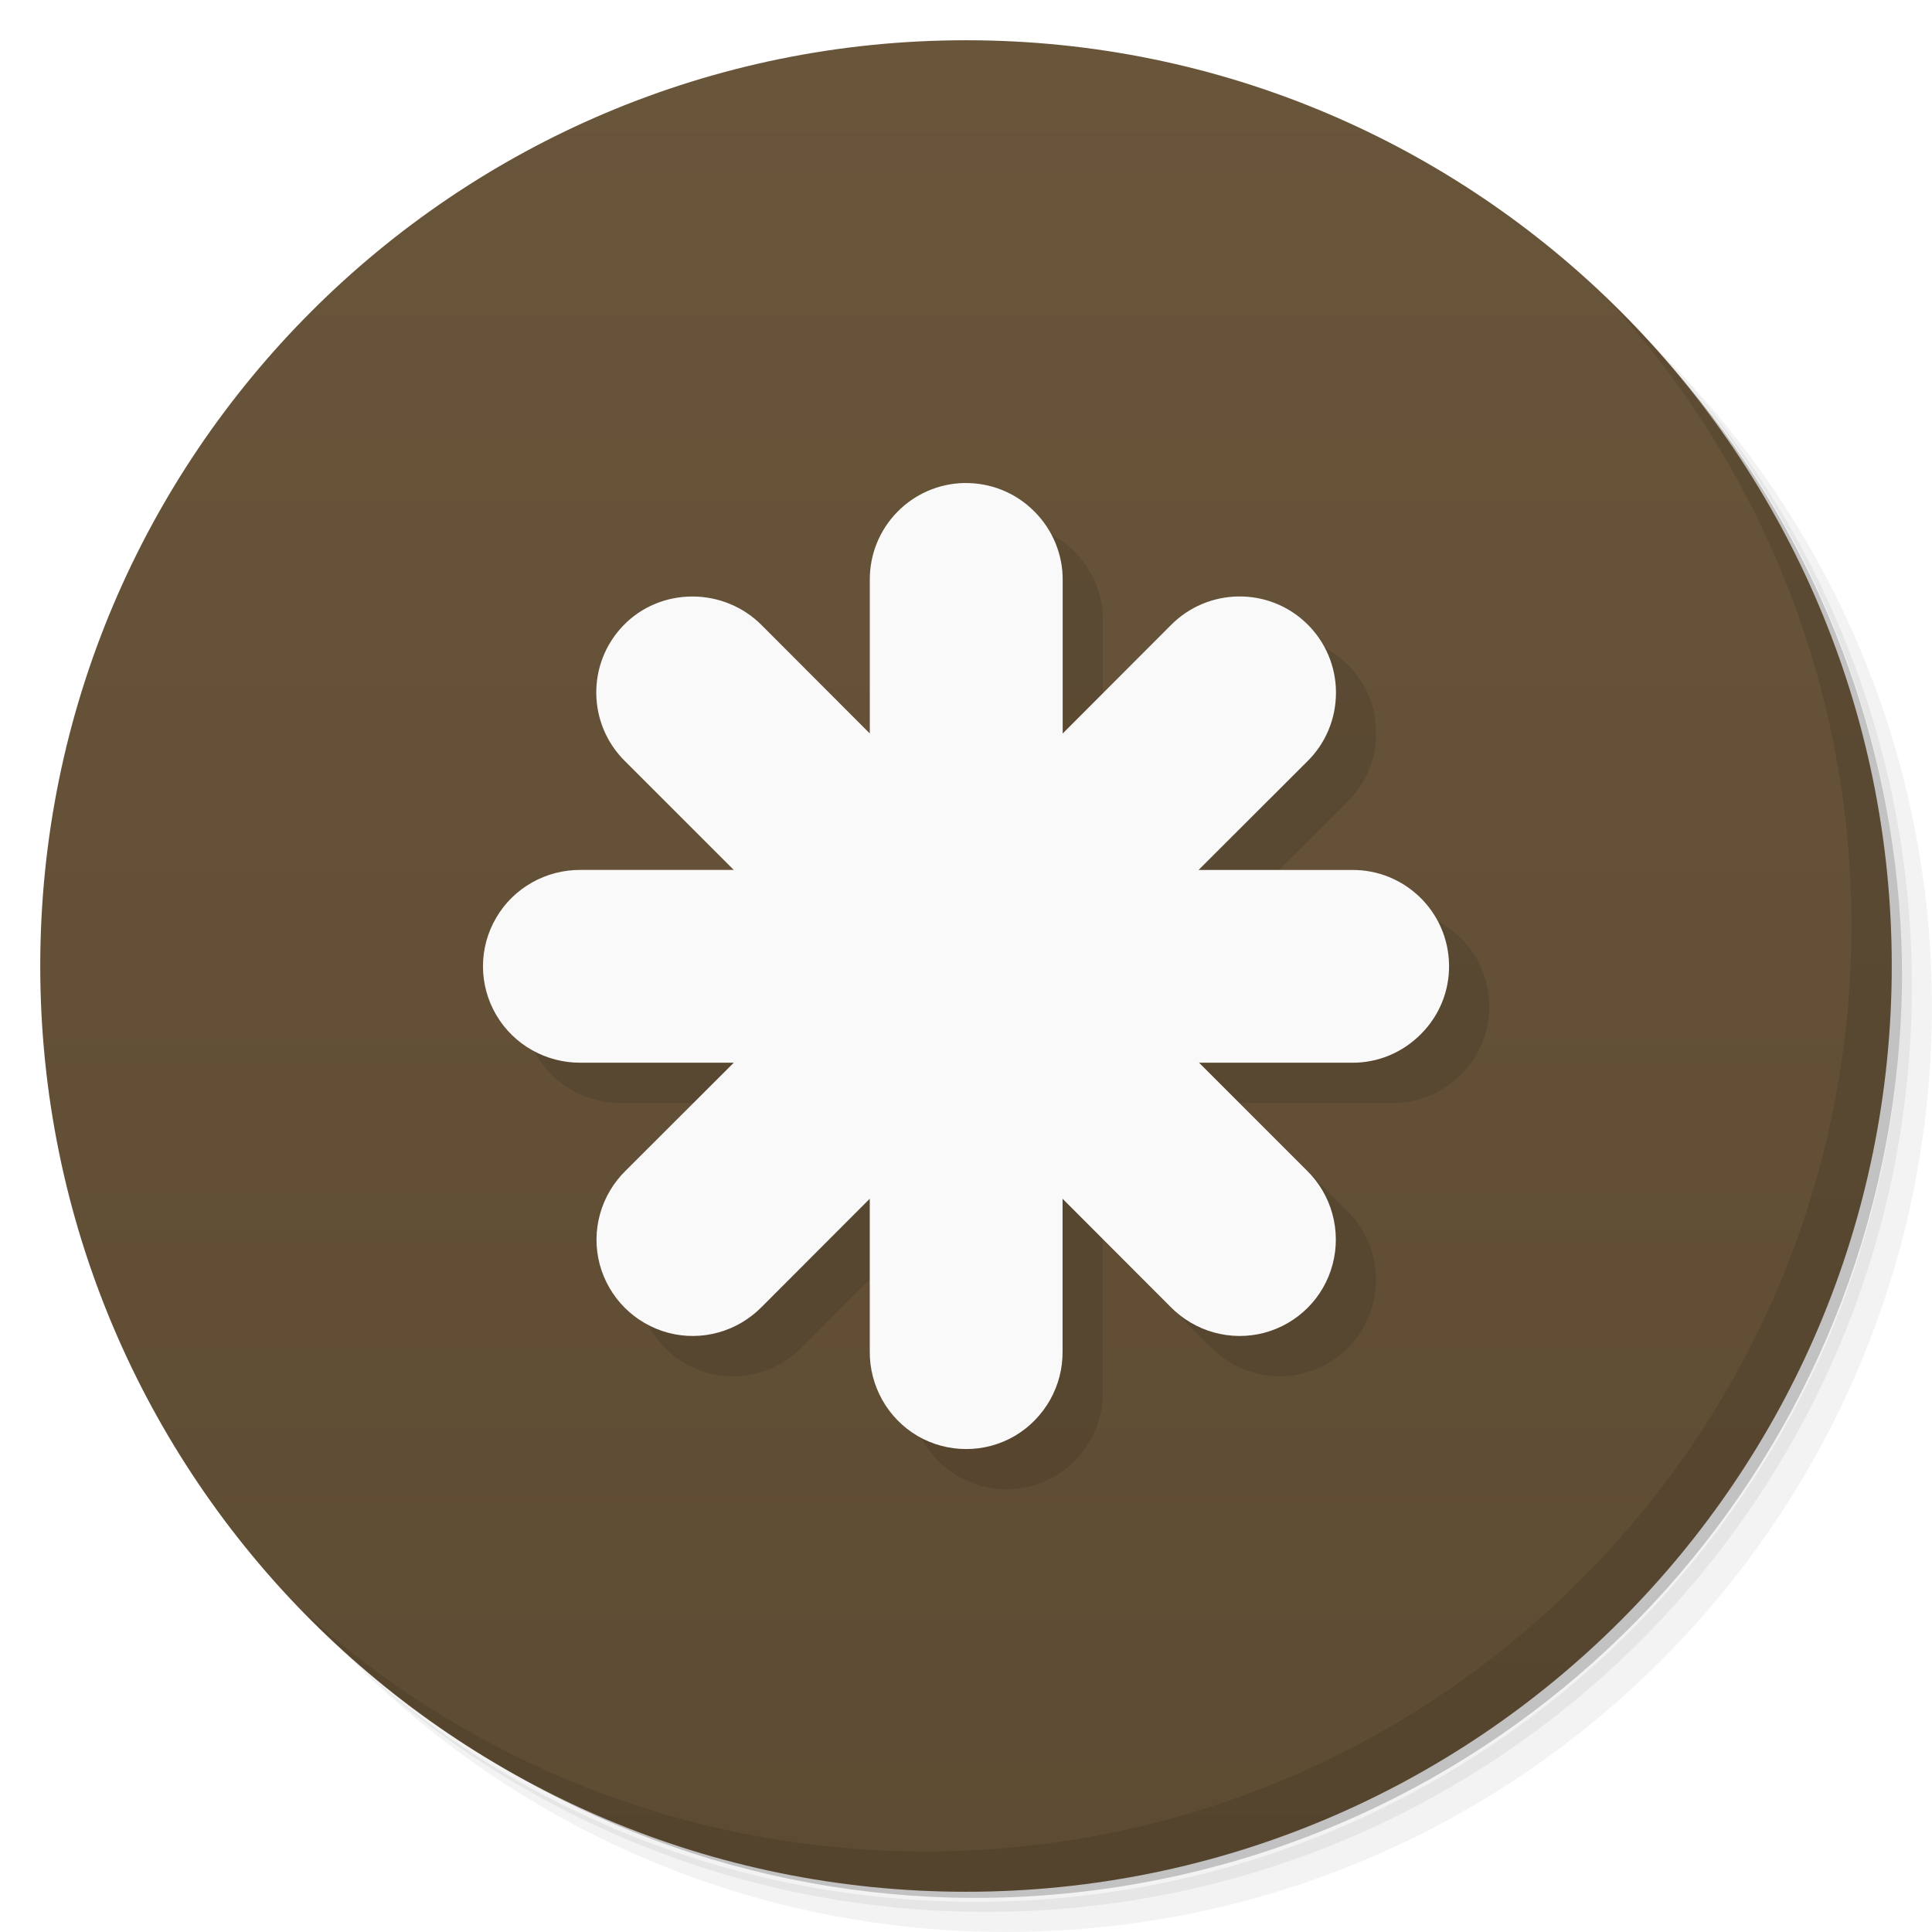
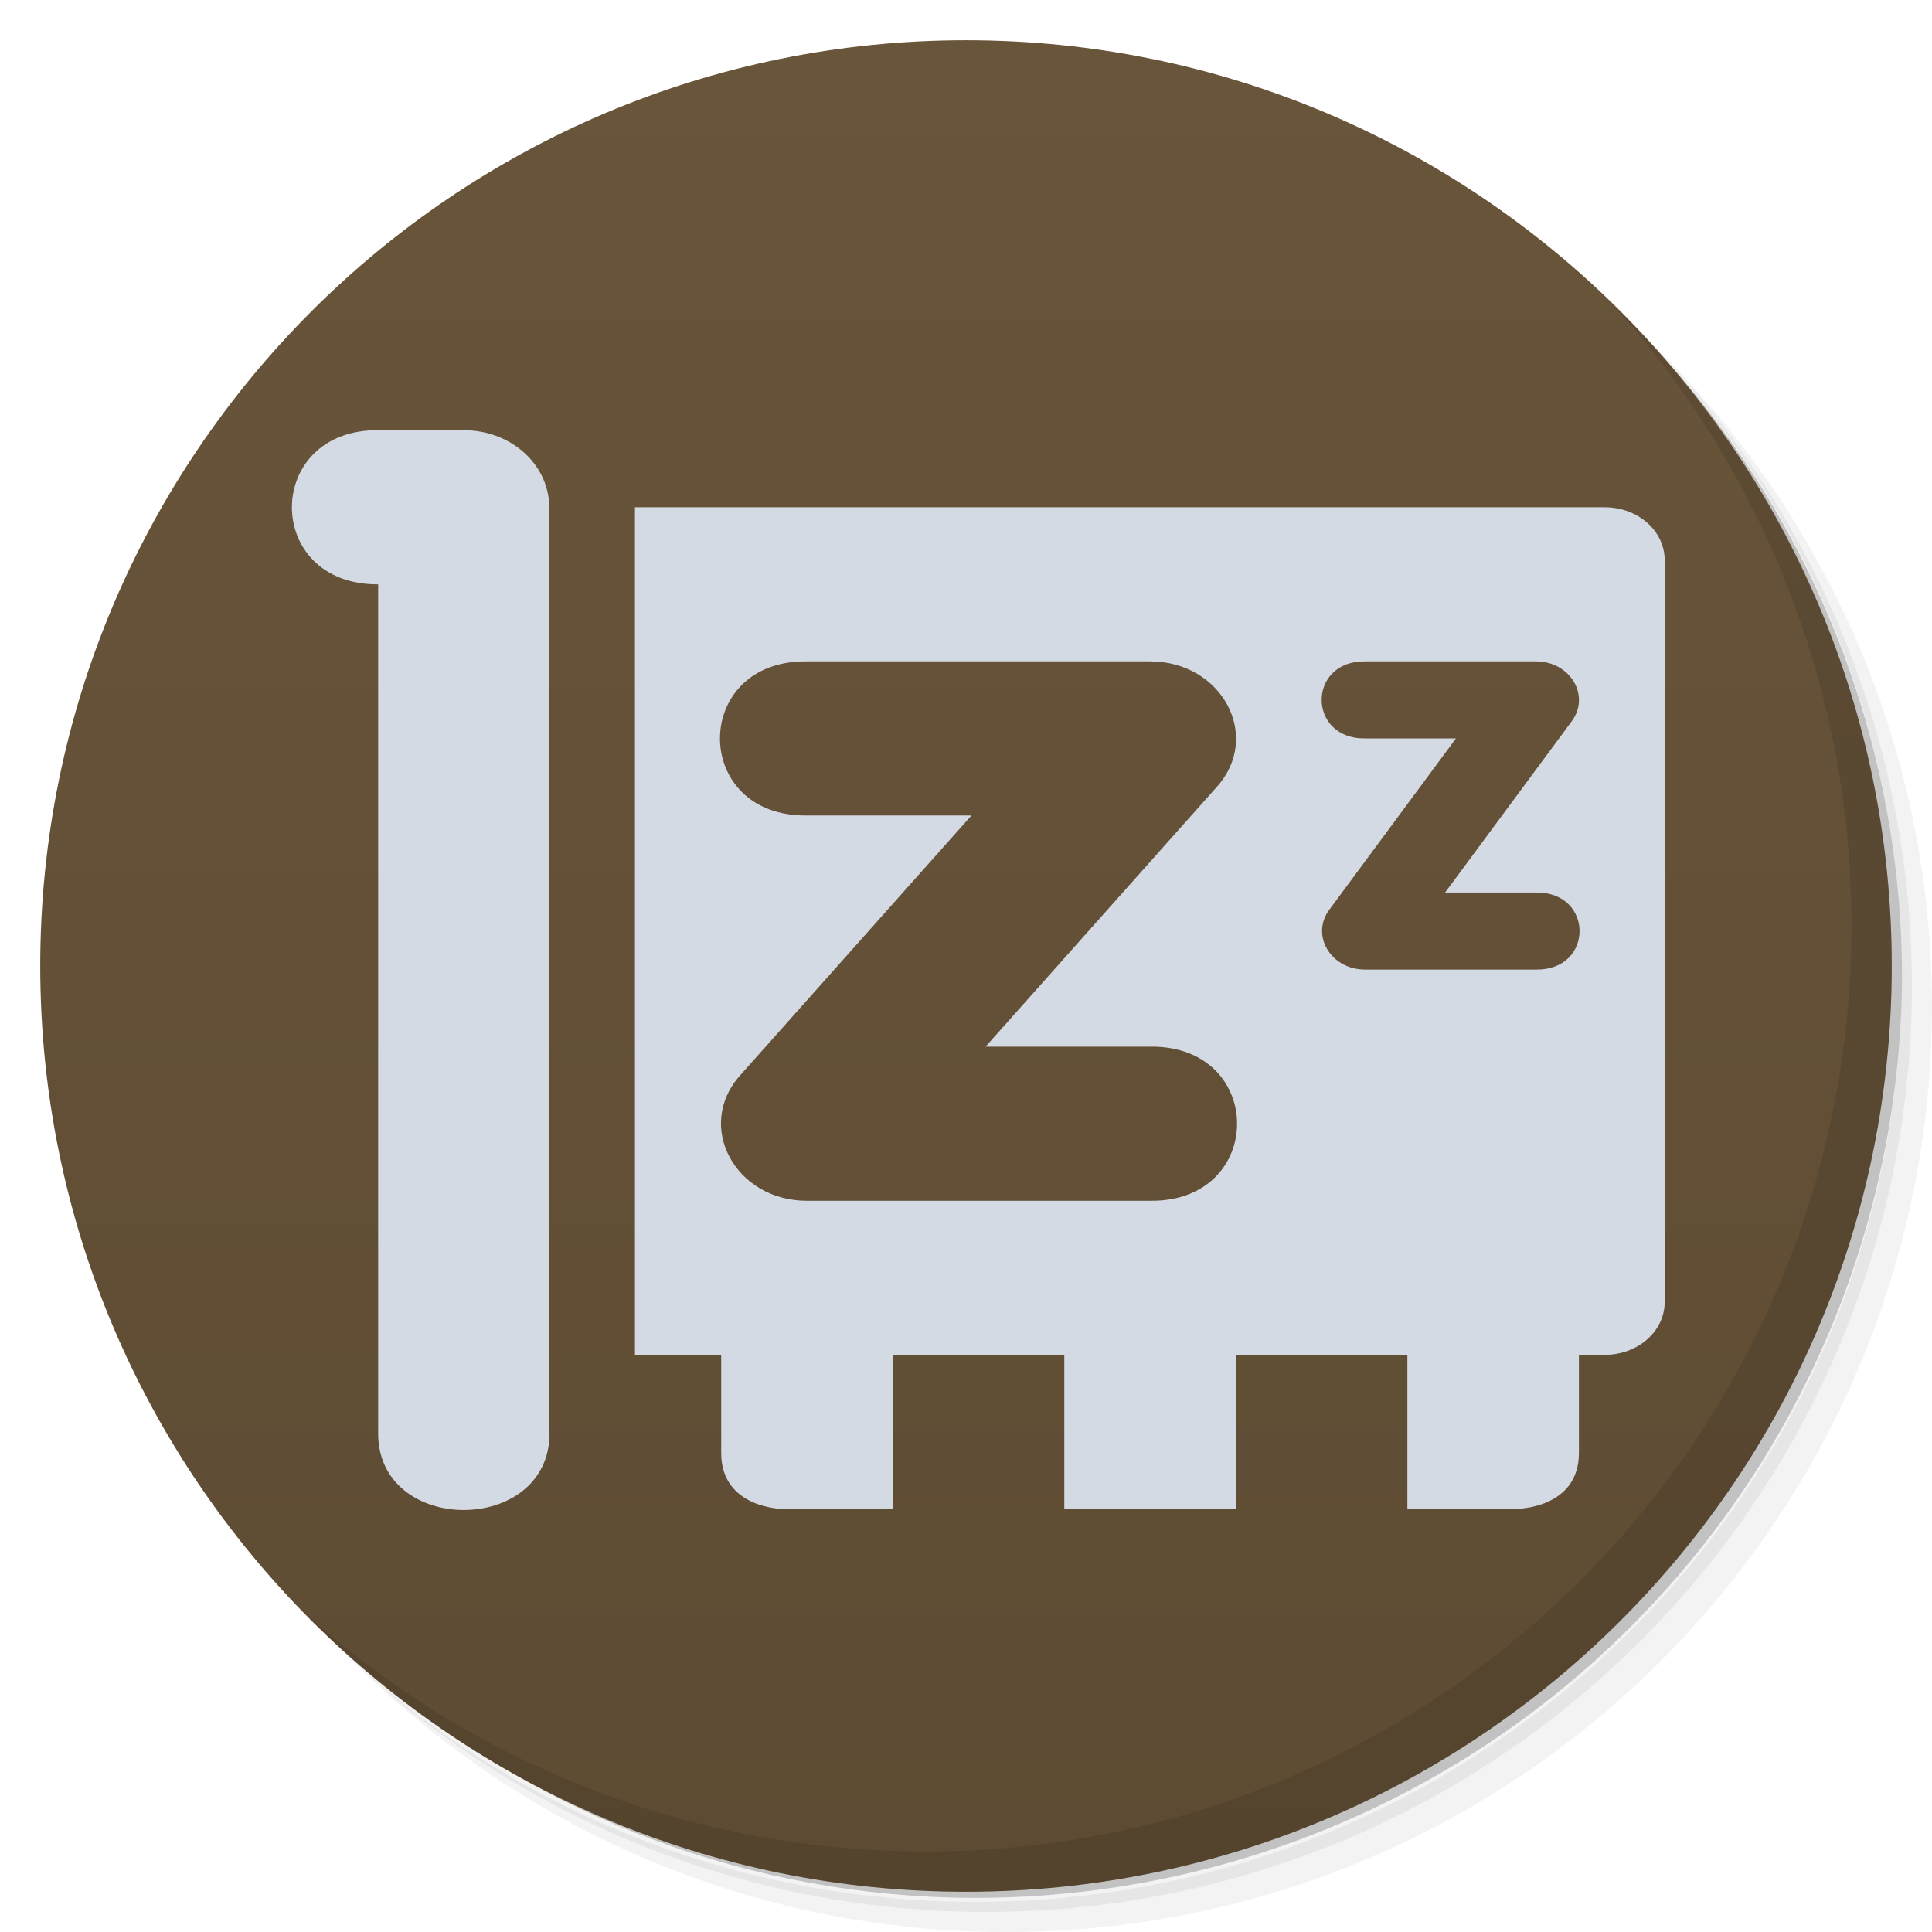
- <svg xmlns="http://www.w3.org/2000/svg" viewBox="0 0 48 48">
-   <defs>
+ <svg xmlns="http://www.w3.org/2000/svg" viewBox="0 0 48 48" version="1.1" id="svg45">
+   <defs id="defs7">
    <linearGradient id="linearGradient3764" x1="1" x2="47" gradientUnits="userSpaceOnUse" gradientTransform="matrix(0,-1,1,0,-1.5e-6,48)">
-       <stop style="stop-color:#5d4b33;stop-opacity:1" />
-       <stop offset="1" style="stop-color:#69553a;stop-opacity:1" />
+       <stop style="stop-color:#5d4b33;stop-opacity:1" id="stop2" />
+       <stop offset="1" style="stop-color:#69553a;stop-opacity:1" id="stop4" />
    </linearGradient>
+     <style type="text/css" id="current-color-scheme">
+    .ColorScheme-Text { color:#d3dae3; } .ColorScheme-Highlight { color:#16a085; }
+   </style>
  </defs>
-   <g>
-     <path d="m 36.31 5 c 5.859 4.062 9.688 10.831 9.688 18.5 c 0 12.426 -10.07 22.5 -22.5 22.5 c -7.669 0 -14.438 -3.828 -18.5 -9.688 c 1.037 1.822 2.306 3.499 3.781 4.969 c 4.085 3.712 9.514 5.969 15.469 5.969 c 12.703 0 23 -10.298 23 -23 c 0 -5.954 -2.256 -11.384 -5.969 -15.469 c -1.469 -1.475 -3.147 -2.744 -4.969 -3.781 z m 4.969 3.781 c 3.854 4.113 6.219 9.637 6.219 15.719 c 0 12.703 -10.297 23 -23 23 c -6.081 0 -11.606 -2.364 -15.719 -6.219 c 4.16 4.144 9.883 6.719 16.219 6.719 c 12.703 0 23 -10.298 23 -23 c 0 -6.335 -2.575 -12.06 -6.719 -16.219 z" style="opacity:0.05" />
-     <path d="m 41.28 8.781 c 3.712 4.085 5.969 9.514 5.969 15.469 c 0 12.703 -10.297 23 -23 23 c -5.954 0 -11.384 -2.256 -15.469 -5.969 c 4.113 3.854 9.637 6.219 15.719 6.219 c 12.703 0 23 -10.298 23 -23 c 0 -6.081 -2.364 -11.606 -6.219 -15.719 z" style="opacity:0.1" />
-     <path d="m 31.25 2.375 c 8.615 3.154 14.75 11.417 14.75 21.13 c 0 12.426 -10.07 22.5 -22.5 22.5 c -9.708 0 -17.971 -6.135 -21.12 -14.75 a 23 23 0 0 0 44.875 -7 a 23 23 0 0 0 -16 -21.875 z" style="opacity:0.2" />
+   <g id="g15">
+     <path d="m 36.31 5 c 5.859 4.062 9.688 10.831 9.688 18.5 c 0 12.426 -10.07 22.5 -22.5 22.5 c -7.669 0 -14.438 -3.828 -18.5 -9.688 c 1.037 1.822 2.306 3.499 3.781 4.969 c 4.085 3.712 9.514 5.969 15.469 5.969 c 12.703 0 23 -10.298 23 -23 c 0 -5.954 -2.256 -11.384 -5.969 -15.469 c -1.469 -1.475 -3.147 -2.744 -4.969 -3.781 z m 4.969 3.781 c 3.854 4.113 6.219 9.637 6.219 15.719 c 0 12.703 -10.297 23 -23 23 c -6.081 0 -11.606 -2.364 -15.719 -6.219 c 4.16 4.144 9.883 6.719 16.219 6.719 c 12.703 0 23 -10.298 23 -23 c 0 -6.335 -2.575 -12.06 -6.719 -16.219 z" style="opacity:0.05" id="path9" />
+     <path d="m 41.28 8.781 c 3.712 4.085 5.969 9.514 5.969 15.469 c 0 12.703 -10.297 23 -23 23 c -5.954 0 -11.384 -2.256 -15.469 -5.969 c 4.113 3.854 9.637 6.219 15.719 6.219 c 12.703 0 23 -10.298 23 -23 c 0 -6.081 -2.364 -11.606 -6.219 -15.719 z" style="opacity:0.1" id="path11" />
+     <path d="m 31.25 2.375 c 8.615 3.154 14.75 11.417 14.75 21.13 c 0 12.426 -10.07 22.5 -22.5 22.5 c -9.708 0 -17.971 -6.135 -21.12 -14.75 a 23 23 0 0 0 44.875 -7 a 23 23 0 0 0 -16 -21.875 z" style="opacity:0.2" id="path13" />
  </g>
-   <g>
-     <path d="m 24 1 c 12.703 0 23 10.297 23 23 c 0 12.703 -10.297 23 -23 23 -12.703 0 -23 -10.297 -23 -23 0 -12.703 10.297 -23 23 -23 z" style="fill:url(#linearGradient3764);fill-opacity:1" />
+   <g id="g19">
+     <path d="m 24 1 c 12.703 0 23 10.297 23 23 c 0 12.703 -10.297 23 -23 23 -12.703 0 -23 -10.297 -23 -23 0 -12.703 10.297 -23 23 -23 z" style="fill:url(#linearGradient3764);fill-opacity:1" id="path17" />
  </g>
-   <g>
-     <g>
-       <g transform="translate(1,1)">
-         <g style="opacity:0.1">
-           <g>
-             <path d="m 23.965 12 c -1.32 0.023 -2.371 1.105 -2.355 2.426 l 0 3.797 l -2.68 -2.684 c -0.453 -0.461 -1.078 -0.719 -1.727 -0.719 c -0.648 0 -1.266 0.254 -1.715 0.719 c -0.918 0.949 -0.895 2.461 0.051 3.383 l 2.691 2.691 l -3.797 0 c -0.867 -0.008 -1.672 0.445 -2.105 1.188 c -0.438 0.746 -0.438 1.668 0 2.414 c 0.434 0.742 1.238 1.195 2.105 1.188 l 3.797 0 l -2.684 2.68 c -0.617 0.605 -0.867 1.488 -0.648 2.324 c 0.223 0.836 0.871 1.484 1.707 1.707 c 0.836 0.219 1.719 -0.031 2.324 -0.648 l 2.68 -2.684 l 0 3.789 c -0.008 0.863 0.445 1.668 1.188 2.105 c 0.746 0.434 1.668 0.434 2.414 0 c 0.742 -0.438 1.199 -1.242 1.188 -2.105 l 0 -3.789 l 2.68 2.684 c 0.605 0.617 1.488 0.867 2.328 0.648 c 0.836 -0.223 1.484 -0.871 1.703 -1.707 c 0.219 -0.836 -0.027 -1.73 -0.648 -2.332 l -2.672 -2.672 l 3.789 0 c 0.648 0.008 1.266 -0.25 1.723 -0.711 c 0.457 -0.457 0.711 -1.074 0.699 -1.723 c -0.02 -1.32 -1.105 -2.371 -2.422 -2.355 l -3.801 0 l 2.695 -2.691 c 0.461 -0.449 0.719 -1.066 0.719 -1.715 c 0 -0.648 -0.262 -1.266 -0.727 -1.715 c -0.945 -0.918 -2.461 -0.895 -3.383 0.047 l -2.68 2.684 l 0 -3.797 c 0.008 -0.648 -0.25 -1.27 -0.711 -1.727 c -0.457 -0.457 -1.074 -0.707 -1.723 -0.699 m -0.004 0" style="fill:#000;fill-opacity:1;stroke:none;fill-rule:nonzero" />
-           </g>
-         </g>
-       </g>
-     </g>
+   <g id="g43">
+     <path d="m 40.03 7.531 c 3.712 4.084 5.969 9.514 5.969 15.469 0 12.703 -10.297 23 -23 23 c -5.954 0 -11.384 -2.256 -15.469 -5.969 4.178 4.291 10.01 6.969 16.469 6.969 c 12.703 0 23 -10.298 23 -23 0 -6.462 -2.677 -12.291 -6.969 -16.469 z" style="opacity:0.1" id="path41" />
  </g>
-   <g>
-     <g>
-       <g>
-         <path d="m 23.965 12 c -1.32 0.023 -2.371 1.105 -2.355 2.426 l 0 3.797 l -2.68 -2.684 c -0.453 -0.461 -1.078 -0.719 -1.727 -0.719 c -0.648 0 -1.266 0.254 -1.715 0.719 c -0.918 0.949 -0.895 2.461 0.051 3.383 l 2.691 2.691 l -3.797 0 c -0.867 -0.008 -1.672 0.445 -2.105 1.188 c -0.438 0.746 -0.438 1.668 0 2.414 c 0.434 0.742 1.238 1.195 2.105 1.188 l 3.797 0 l -2.684 2.68 c -0.617 0.605 -0.867 1.488 -0.648 2.324 c 0.223 0.836 0.871 1.484 1.707 1.707 c 0.836 0.219 1.719 -0.031 2.324 -0.648 l 2.68 -2.684 l 0 3.789 c -0.008 0.863 0.445 1.668 1.188 2.105 c 0.746 0.434 1.668 0.434 2.414 0 c 0.742 -0.438 1.199 -1.242 1.188 -2.105 l 0 -3.789 l 2.68 2.684 c 0.605 0.617 1.488 0.867 2.328 0.648 c 0.836 -0.223 1.484 -0.871 1.703 -1.707 c 0.219 -0.836 -0.027 -1.73 -0.648 -2.332 l -2.672 -2.672 l 3.789 0 c 0.648 0.008 1.266 -0.25 1.723 -0.711 c 0.457 -0.457 0.711 -1.074 0.699 -1.723 c -0.02 -1.32 -1.105 -2.371 -2.422 -2.355 l -3.801 0 l 2.695 -2.691 c 0.461 -0.449 0.719 -1.066 0.719 -1.715 c 0 -0.648 -0.262 -1.266 -0.727 -1.715 c -0.945 -0.918 -2.461 -0.895 -3.383 0.047 l -2.68 2.684 l 0 -3.797 c 0.008 -0.648 -0.25 -1.27 -0.711 -1.727 c -0.457 -0.457 -1.074 -0.707 -1.723 -0.699 m -0.004 0" style="fill:#f9f9f9;fill-opacity:1;stroke:none;fill-rule:nonzero" />
-       </g>
-     </g>
-   </g>
-   <g>
-     <path d="m 40.03 7.531 c 3.712 4.084 5.969 9.514 5.969 15.469 0 12.703 -10.297 23 -23 23 c -5.954 0 -11.384 -2.256 -15.469 -5.969 4.178 4.291 10.01 6.969 16.469 6.969 c 12.703 0 23 -10.298 23 -23 0 -6.462 -2.677 -12.291 -6.969 -16.469 z" style="opacity:0.1" />
-   </g>
+   <path id="path54" d="m 9.424,10.689 c -2.876,-0.05 -2.906,3.843 -0.029,3.829 v 21.058 c -0.041,2.579 4.265,2.585 4.258,0.026 h -0.008 V 12.547 c -0.035,-1.03 -0.964,-1.858 -2.118,-1.858 z m 6.351,1.914 v 21.058 h 2.143 v 2.438 c 0,1.391 1.548,1.391 1.548,1.391 h 0.583 2.131 v -3.829 h 4.262 v 3.821 h 4.262 v -3.821 h 4.262 v 3.825 h 2.131 0.583 c 0,0 1.548,4.58e-4 1.548,-1.391 v -2.434 h 0.641 c 0.826,0 1.49,-0.586 1.49,-1.316 v -18.426 c 0,-0.73 -0.664,-1.316 -1.49,-1.316 z m 4.274,3.829 h 8.524 c 1.788,-6.68e-4 2.782,1.857 1.665,3.111 l -5.752,6.461 h 4.087 c 2.882,-0.037 2.882,3.865 0,3.829 h -8.524 c -1.788,6.69e-4 -2.782,-1.857 -1.665,-3.111 l 5.752,-6.461 h -4.087 c -2.882,0.037 -2.882,-3.865 0,-3.829 z m 13.868,0 h 4.245 c 0.851,1.64e-4 1.358,0.852 0.887,1.488 l -3.146,4.255 h 2.26 c 1.441,-0.018 1.441,1.933 0,1.914 h -4.245 c -0.853,0.003 -1.364,-0.851 -0.891,-1.488 l 3.146,-4.255 h -2.256 c -1.441,0.018 -1.441,-1.933 0,-1.914 z" class="ColorScheme-Text" style="color:#d3dae3;fill:currentColor;stroke-width:2.02" />
</svg>
